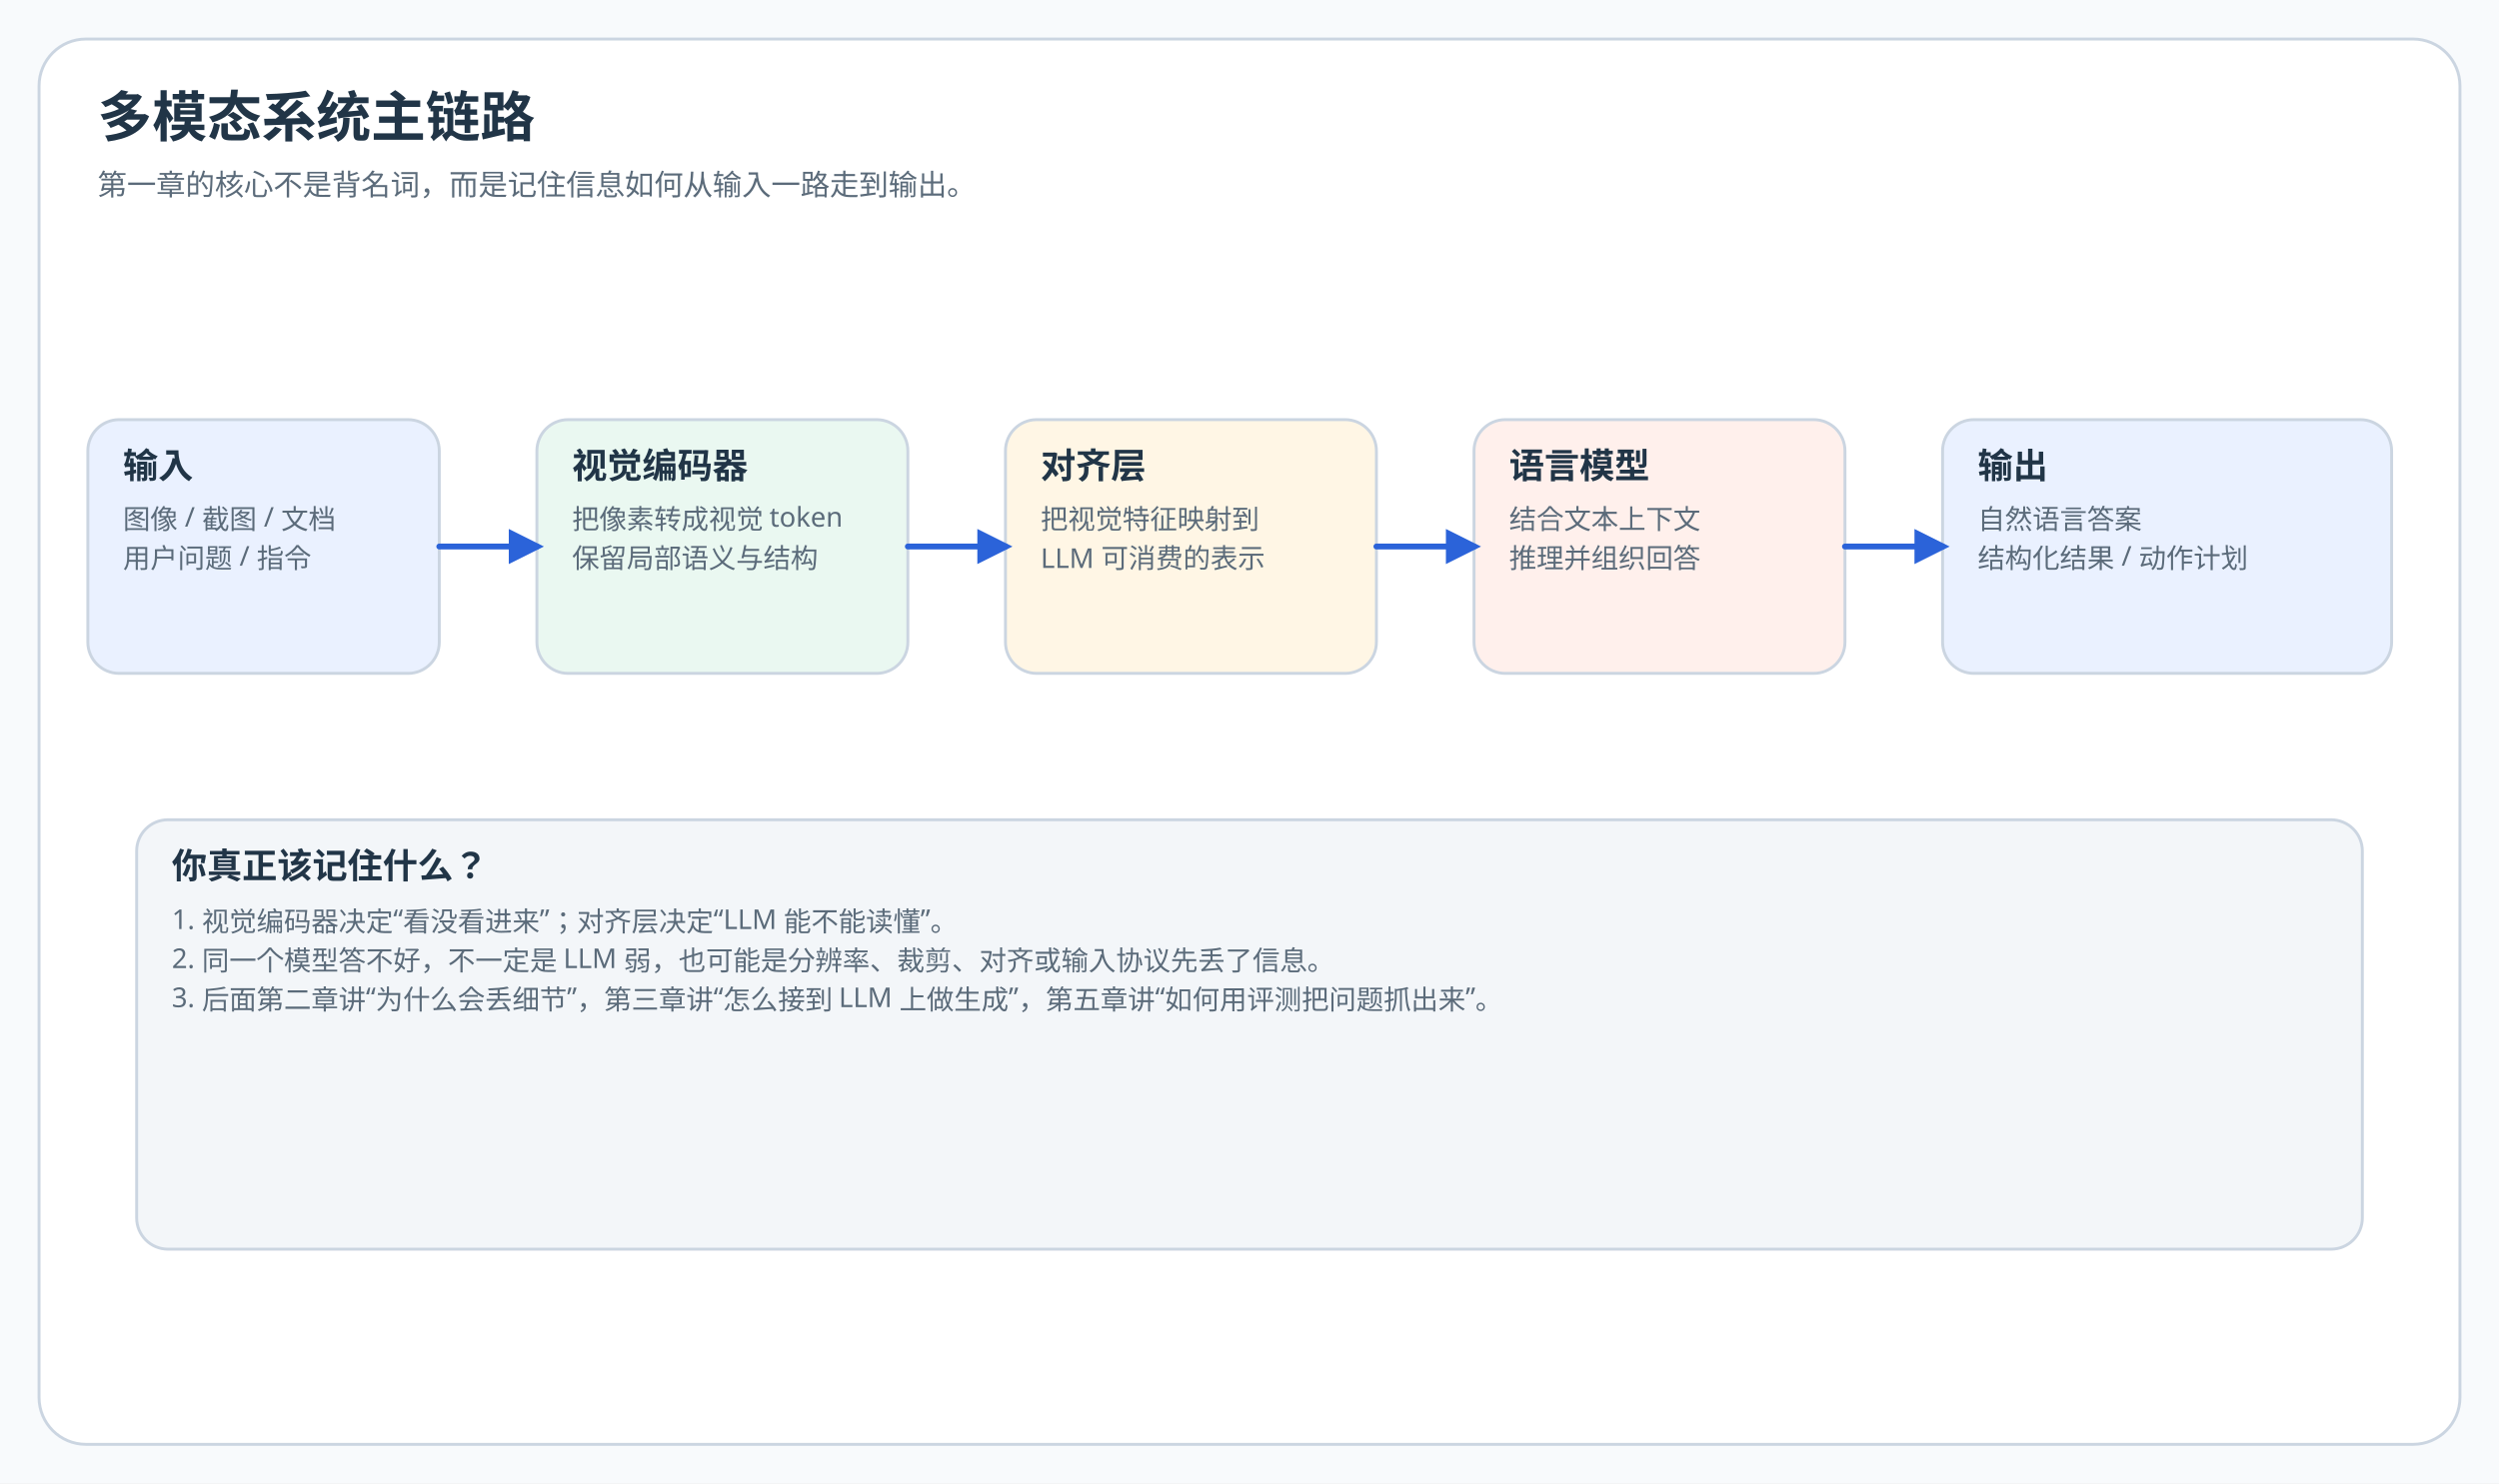
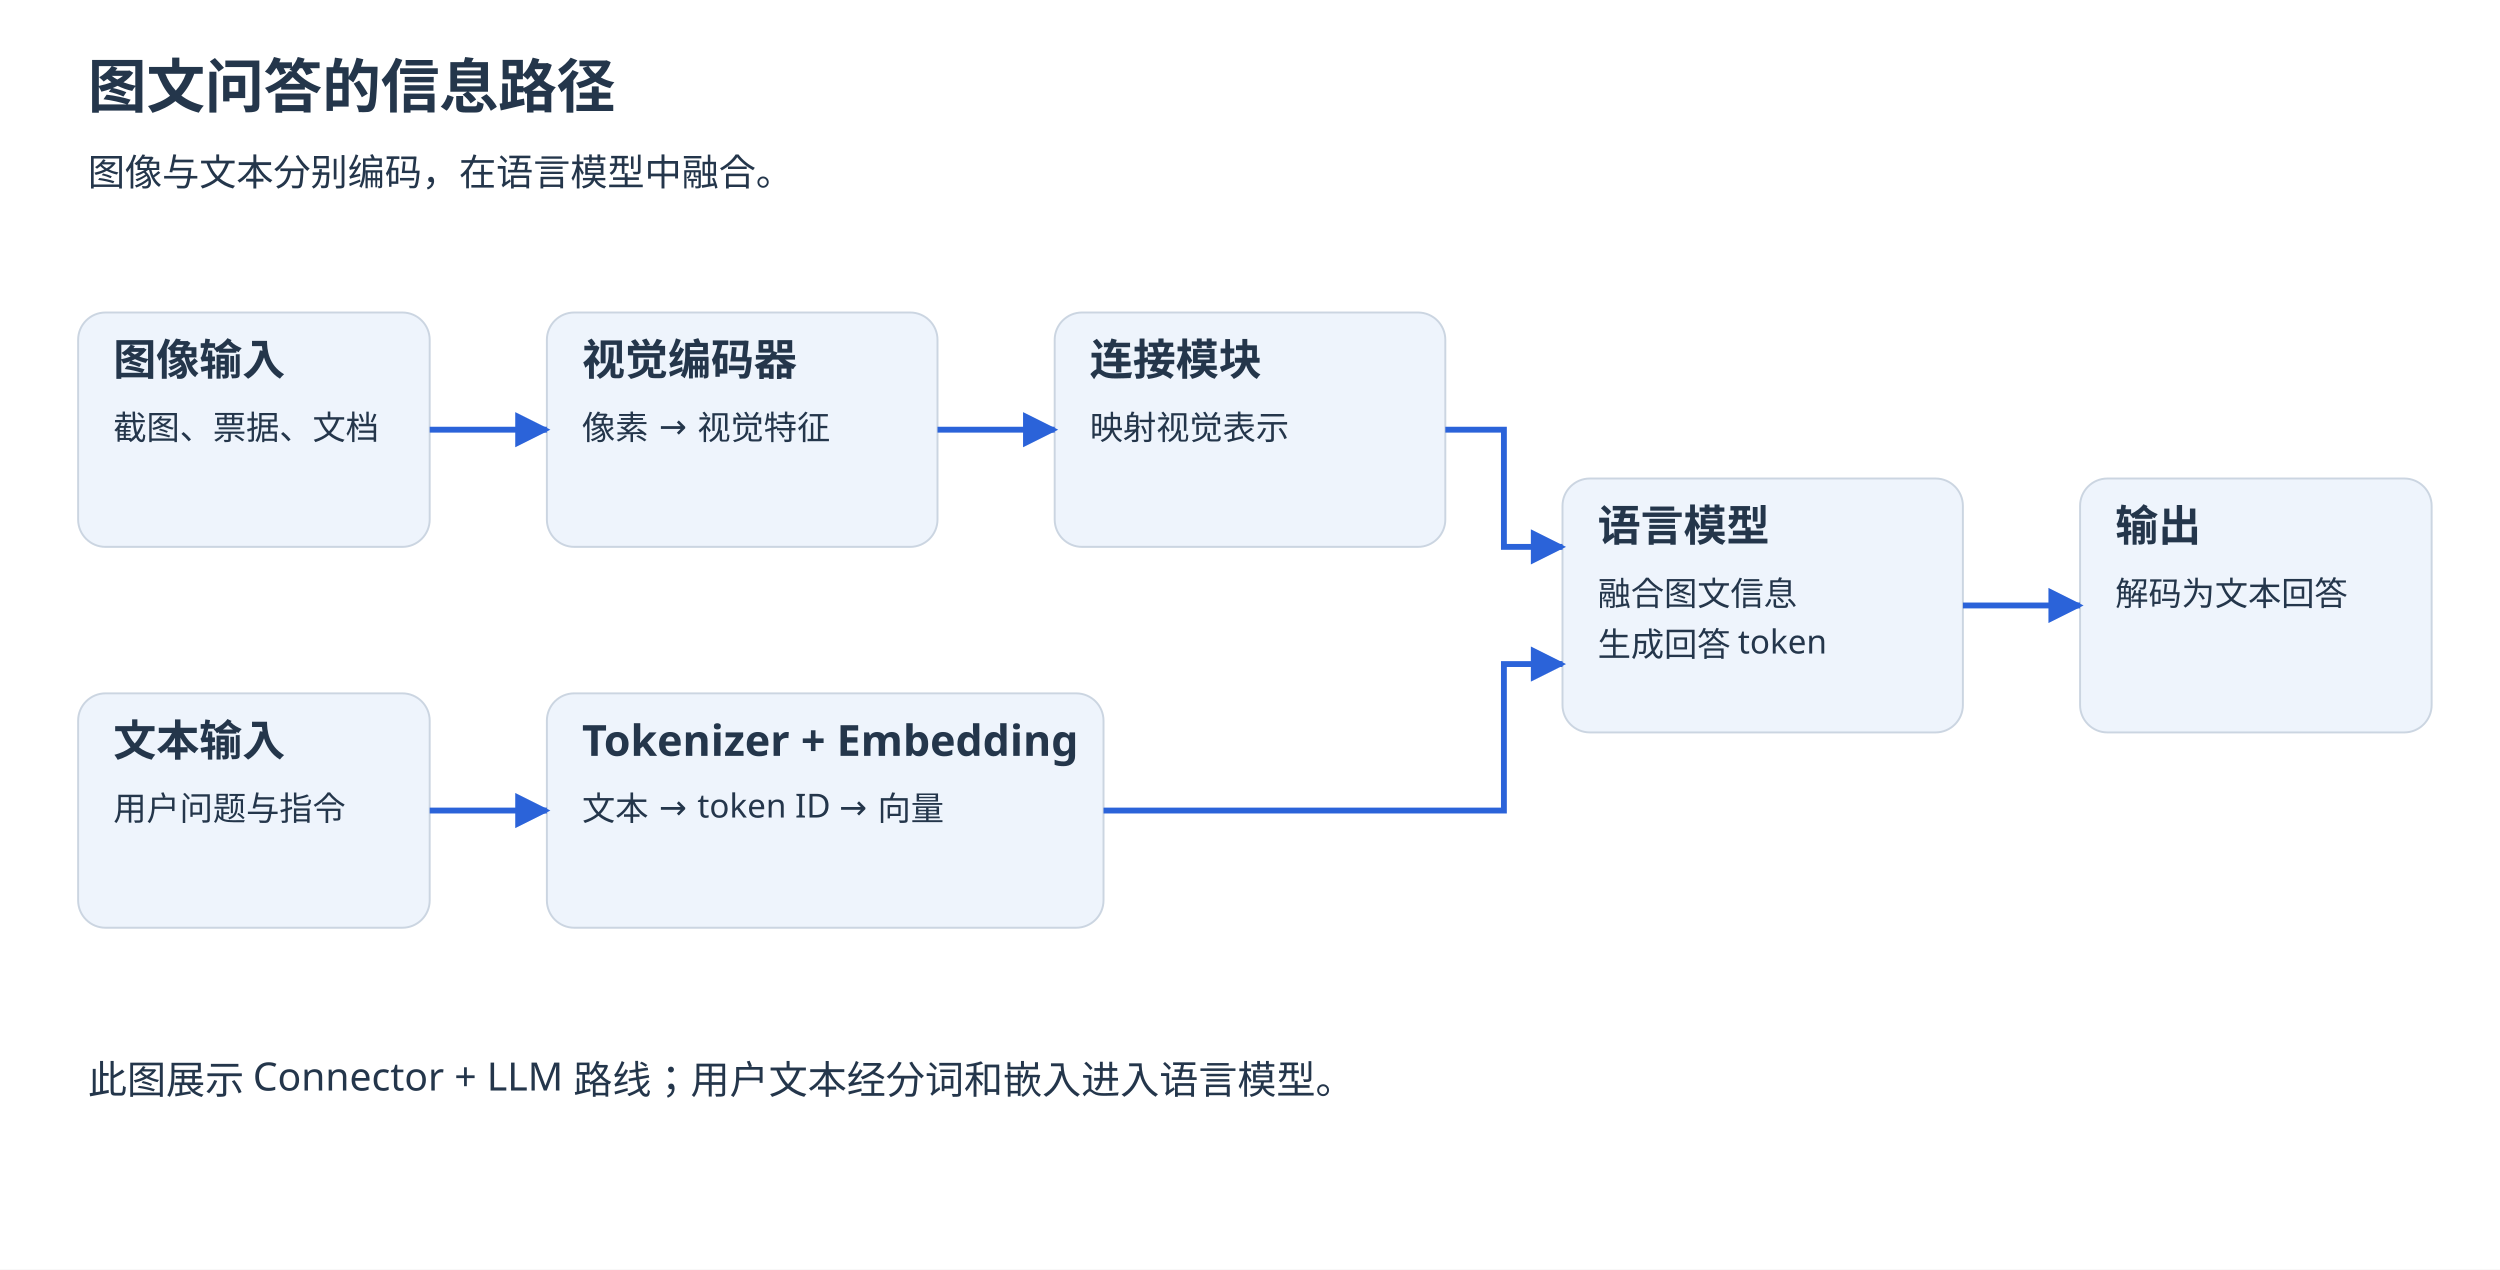
- <svg xmlns="http://www.w3.org/2000/svg" width="1280" height="760" viewBox="0 0 1280 760">
+ <svg xmlns="http://www.w3.org/2000/svg" width="1280" height="650" viewBox="0 0 1280 650" role="img" aria-label="图文问答的信息路径">
+   <style>text {font-family: 'Microsoft YaHei', sans-serif; fill:#24364b}</style>
  <defs>
-     <marker id="m-2B63D9" viewBox="0 0 10 10" refX="8" refY="5" markerWidth="6" markerHeight="6" orient="auto-start-reverse">
-       <path d="M0 0L10 5L0 10Z" fill="#2B63D9" />
-     </marker>
-     <marker id="m-2D8C6C" viewBox="0 0 10 10" refX="8" refY="5" markerWidth="6" markerHeight="6" orient="auto-start-reverse">
-       <path d="M0 0L10 5L0 10Z" fill="#2D8C6C" />
-     </marker>
-     <marker id="m-B7791F" viewBox="0 0 10 10" refX="8" refY="5" markerWidth="6" markerHeight="6" orient="auto-start-reverse">
-       <path d="M0 0L10 5L0 10Z" fill="#B7791F" />
-     </marker>
-     <marker id="m-C0563D" viewBox="0 0 10 10" refX="8" refY="5" markerWidth="6" markerHeight="6" orient="auto-start-reverse">
-       <path d="M0 0L10 5L0 10Z" fill="#C0563D" />
-     </marker>
-     <marker id="m-5B6B7A" viewBox="0 0 10 10" refX="8" refY="5" markerWidth="6" markerHeight="6" orient="auto-start-reverse">
-       <path d="M0 0L10 5L0 10Z" fill="#5B6B7A" />
+     <marker id="arrow" viewBox="0 0 10 10" refX="9" refY="5" markerWidth="6" markerHeight="6" orient="auto">
+       <path d="M0 0L10 5L0 10Z" fill="#2b63d9" />
    </marker>
  </defs>
-   <rect width="1280" height="760" fill="#F8FAFC" />
-   <rect x="20" y="20" width="1240" height="720" rx="24" fill="#FFFFFF" stroke="#CBD5E1" stroke-width="1.5" />
-   <text x="50" y="70" font-family="'Segoe UI','PingFang SC','Microsoft YaHei',sans-serif" font-size="28" font-weight="800" fill="#213547" text-anchor="start">多模态系统主链路</text>
-   <text x="50" y="100" font-family="'Segoe UI','PingFang SC','Microsoft YaHei',sans-serif" font-size="15" font-weight="400" fill="#5B6B7A" text-anchor="start">第一章的核心不是背名词，而是记住信息如何从输入一路走到输出。</text>
-   <g>
-     <rect x="45" y="215" width="180" height="130" rx="16" fill="#EAF1FF" stroke="#CBD5E1" stroke-width="1.5" />
-     <text x="63" y="245" font-family="'Segoe UI','PingFang SC','Microsoft YaHei',sans-serif" font-size="18" font-weight="700" fill="#213547" text-anchor="start">输入</text>
-     <text x="63" y="271" font-family="'Segoe UI','PingFang SC','Microsoft YaHei',sans-serif" font-size="14" font-weight="400" fill="#5B6B7A" text-anchor="start">图像 / 截图 / 文档</text>
-     <text x="63" y="291" font-family="'Segoe UI','PingFang SC','Microsoft YaHei',sans-serif" font-size="14" font-weight="400" fill="#5B6B7A" text-anchor="start">用户问题 / 指令</text>
-   </g>
-   <g>
-     <rect x="275" y="215" width="190" height="130" rx="16" fill="#EAF8F1" stroke="#CBD5E1" stroke-width="1.5" />
-     <text x="293" y="245" font-family="'Segoe UI','PingFang SC','Microsoft YaHei',sans-serif" font-size="18" font-weight="700" fill="#213547" text-anchor="start">视觉编码器</text>
-     <text x="293" y="271" font-family="'Segoe UI','PingFang SC','Microsoft YaHei',sans-serif" font-size="14" font-weight="400" fill="#5B6B7A" text-anchor="start">把像素转成视觉 token</text>
-     <text x="293" y="291" font-family="'Segoe UI','PingFang SC','Microsoft YaHei',sans-serif" font-size="14" font-weight="400" fill="#5B6B7A" text-anchor="start">保留局部语义与结构</text>
-   </g>
-   <g>
-     <rect x="515" y="215" width="190" height="130" rx="16" fill="#FFF6E5" stroke="#CBD5E1" stroke-width="1.5" />
-     <text x="533" y="245" font-family="'Segoe UI','PingFang SC','Microsoft YaHei',sans-serif" font-size="18" font-weight="700" fill="#213547" text-anchor="start">对齐层</text>
-     <text x="533" y="271" font-family="'Segoe UI','PingFang SC','Microsoft YaHei',sans-serif" font-size="14" font-weight="400" fill="#5B6B7A" text-anchor="start">把视觉特征映射到</text>
-     <text x="533" y="291" font-family="'Segoe UI','PingFang SC','Microsoft YaHei',sans-serif" font-size="14" font-weight="400" fill="#5B6B7A" text-anchor="start">LLM 可消费的表示</text>
-   </g>
-   <g>
-     <rect x="755" y="215" width="190" height="130" rx="16" fill="#FFF0EC" stroke="#CBD5E1" stroke-width="1.5" />
-     <text x="773" y="245" font-family="'Segoe UI','PingFang SC','Microsoft YaHei',sans-serif" font-size="18" font-weight="700" fill="#213547" text-anchor="start">语言模型</text>
-     <text x="773" y="271" font-family="'Segoe UI','PingFang SC','Microsoft YaHei',sans-serif" font-size="14" font-weight="400" fill="#5B6B7A" text-anchor="start">结合文本上下文</text>
-     <text x="773" y="291" font-family="'Segoe UI','PingFang SC','Microsoft YaHei',sans-serif" font-size="14" font-weight="400" fill="#5B6B7A" text-anchor="start">推理并组织回答</text>
-   </g>
-   <g>
-     <rect x="995" y="215" width="230" height="130" rx="16" fill="#EAF1FF" stroke="#CBD5E1" stroke-width="1.5" />
-     <text x="1013" y="245" font-family="'Segoe UI','PingFang SC','Microsoft YaHei',sans-serif" font-size="18" font-weight="700" fill="#213547" text-anchor="start">输出</text>
-     <text x="1013" y="271" font-family="'Segoe UI','PingFang SC','Microsoft YaHei',sans-serif" font-size="14" font-weight="400" fill="#5B6B7A" text-anchor="start">自然语言答案</text>
-     <text x="1013" y="291" font-family="'Segoe UI','PingFang SC','Microsoft YaHei',sans-serif" font-size="14" font-weight="400" fill="#5B6B7A" text-anchor="start">结构化结果 / 动作计划</text>
-   </g>
-   <line x1="225" y1="280" x2="275" y2="280" stroke="#2B63D9" stroke-width="3" stroke-linecap="round" marker-end="url(#m-2B63D9)" />
-   <line x1="465" y1="280" x2="515" y2="280" stroke="#2B63D9" stroke-width="3" stroke-linecap="round" marker-end="url(#m-2B63D9)" />
-   <line x1="705" y1="280" x2="755" y2="280" stroke="#2B63D9" stroke-width="3" stroke-linecap="round" marker-end="url(#m-2B63D9)" />
-   <line x1="945" y1="280" x2="995" y2="280" stroke="#2B63D9" stroke-width="3" stroke-linecap="round" marker-end="url(#m-2B63D9)" />
-   <g>
-     <rect x="70" y="420" width="1140" height="220" rx="16" fill="#F3F6F9" stroke="#CBD5E1" stroke-width="1.5" />
-     <text x="88" y="450" font-family="'Segoe UI','PingFang SC','Microsoft YaHei',sans-serif" font-size="18" font-weight="700" fill="#213547" text-anchor="start">你真正该记住什么？</text>
-     <text x="88" y="476" font-family="'Segoe UI','PingFang SC','Microsoft YaHei',sans-serif" font-size="14" font-weight="400" fill="#5B6B7A" text-anchor="start">1. 视觉编码器决定“看没看进来”；对齐层决定“LLM 能不能读懂”。</text>
-     <text x="88" y="496" font-family="'Segoe UI','PingFang SC','Microsoft YaHei',sans-serif" font-size="14" font-weight="400" fill="#5B6B7A" text-anchor="start">2. 同一个模型答不好，不一定是 LLM 弱，也可能是分辨率、裁剪、对齐或输入协议先丢了信息。</text>
-     <text x="88" y="516" font-family="'Segoe UI','PingFang SC','Microsoft YaHei',sans-serif" font-size="14" font-weight="400" fill="#5B6B7A" text-anchor="start">3. 后面第二章讲“为什么会丢细节”，第三章讲“怎么接到 LLM 上做生成”，第五章讲“如何用评测把问题抓出来”。</text>
-   </g>
+   <rect width="1280" height="650" fill="white" />
+   <text x="45" y="55" font-size="30" font-weight="700">图文问答的信息路径</text>
+   <text x="45" y="95" font-size="19" font-weight="400">图像与文本分别编码，在语言模型中融合。</text>
+   <rect x="40" y="160" width="180" height="120" rx="14" fill="#eef4fc" stroke="#cbd5e1" />
+   <text x="58" y="192" font-size="22" font-weight="700">图像输入</text>
+   <text x="58" y="225" font-size="17" font-weight="400">截图、票据、文档</text>
+   <rect x="280" y="160" width="200" height="120" rx="14" fill="#eef4fc" stroke="#cbd5e1" />
+   <text x="298" y="192" font-size="22" font-weight="700">视觉编码器</text>
+   <text x="298" y="225" font-size="17" font-weight="400">像素 → 视觉特征</text>
+   <rect x="540" y="160" width="200" height="120" rx="14" fill="#eef4fc" stroke="#cbd5e1" />
+   <text x="558" y="192" font-size="22" font-weight="700">连接模块</text>
+   <text x="558" y="225" font-size="17" font-weight="400">映射视觉表示</text>
+   <rect x="40" y="355" width="180" height="120" rx="14" fill="#eef4fc" stroke="#cbd5e1" />
+   <text x="58" y="387" font-size="22" font-weight="700">文本输入</text>
+   <text x="58" y="420" font-size="17" font-weight="400">用户问题与指令</text>
+   <rect x="280" y="355" width="285" height="120" rx="14" fill="#eef4fc" stroke="#cbd5e1" />
+   <text x="298" y="387" font-size="22" font-weight="700">Tokenizer + Embedding</text>
+   <text x="298" y="420" font-size="17" font-weight="400">文本 → token ID → 向量</text>
+   <rect x="800" y="245" width="205" height="130" rx="14" fill="#eef4fc" stroke="#cbd5e1" />
+   <text x="818" y="277" font-size="22" font-weight="700">语言模型</text>
+   <text x="818" y="310" font-size="17" font-weight="400">融合图文信息</text>
+   <text x="818" y="336" font-size="17" font-weight="400">生成回答 token</text>
+   <rect x="1065" y="245" width="180" height="130" rx="14" fill="#eef4fc" stroke="#cbd5e1" />
+   <text x="1083" y="277" font-size="22" font-weight="700">输出</text>
+   <text x="1083" y="310" font-size="17" font-weight="400">解码为文本回答</text>
+   <path d="M220 220H280" fill="none" stroke="#2b63d9" stroke-width="3" marker-end="url(#arrow)" />
+   <path d="M480 220H540" fill="none" stroke="#2b63d9" stroke-width="3" marker-end="url(#arrow)" />
+   <path d="M740 220H770V280H800" fill="none" stroke="#2b63d9" stroke-width="3" marker-end="url(#arrow)" />
+   <path d="M220 415H280" fill="none" stroke="#2b63d9" stroke-width="3" marker-end="url(#arrow)" />
+   <path d="M565 415H770V340H800" fill="none" stroke="#2b63d9" stroke-width="3" marker-end="url(#arrow)" />
+   <path d="M1005 310H1065" fill="none" stroke="#2b63d9" stroke-width="3" marker-end="url(#arrow)" />
+   <text x="45" y="560" font-size="20" font-weight="400">此图展示 Connector + LLM 路线；用户文本经分词和嵌入进入语言模型。</text>
</svg>
